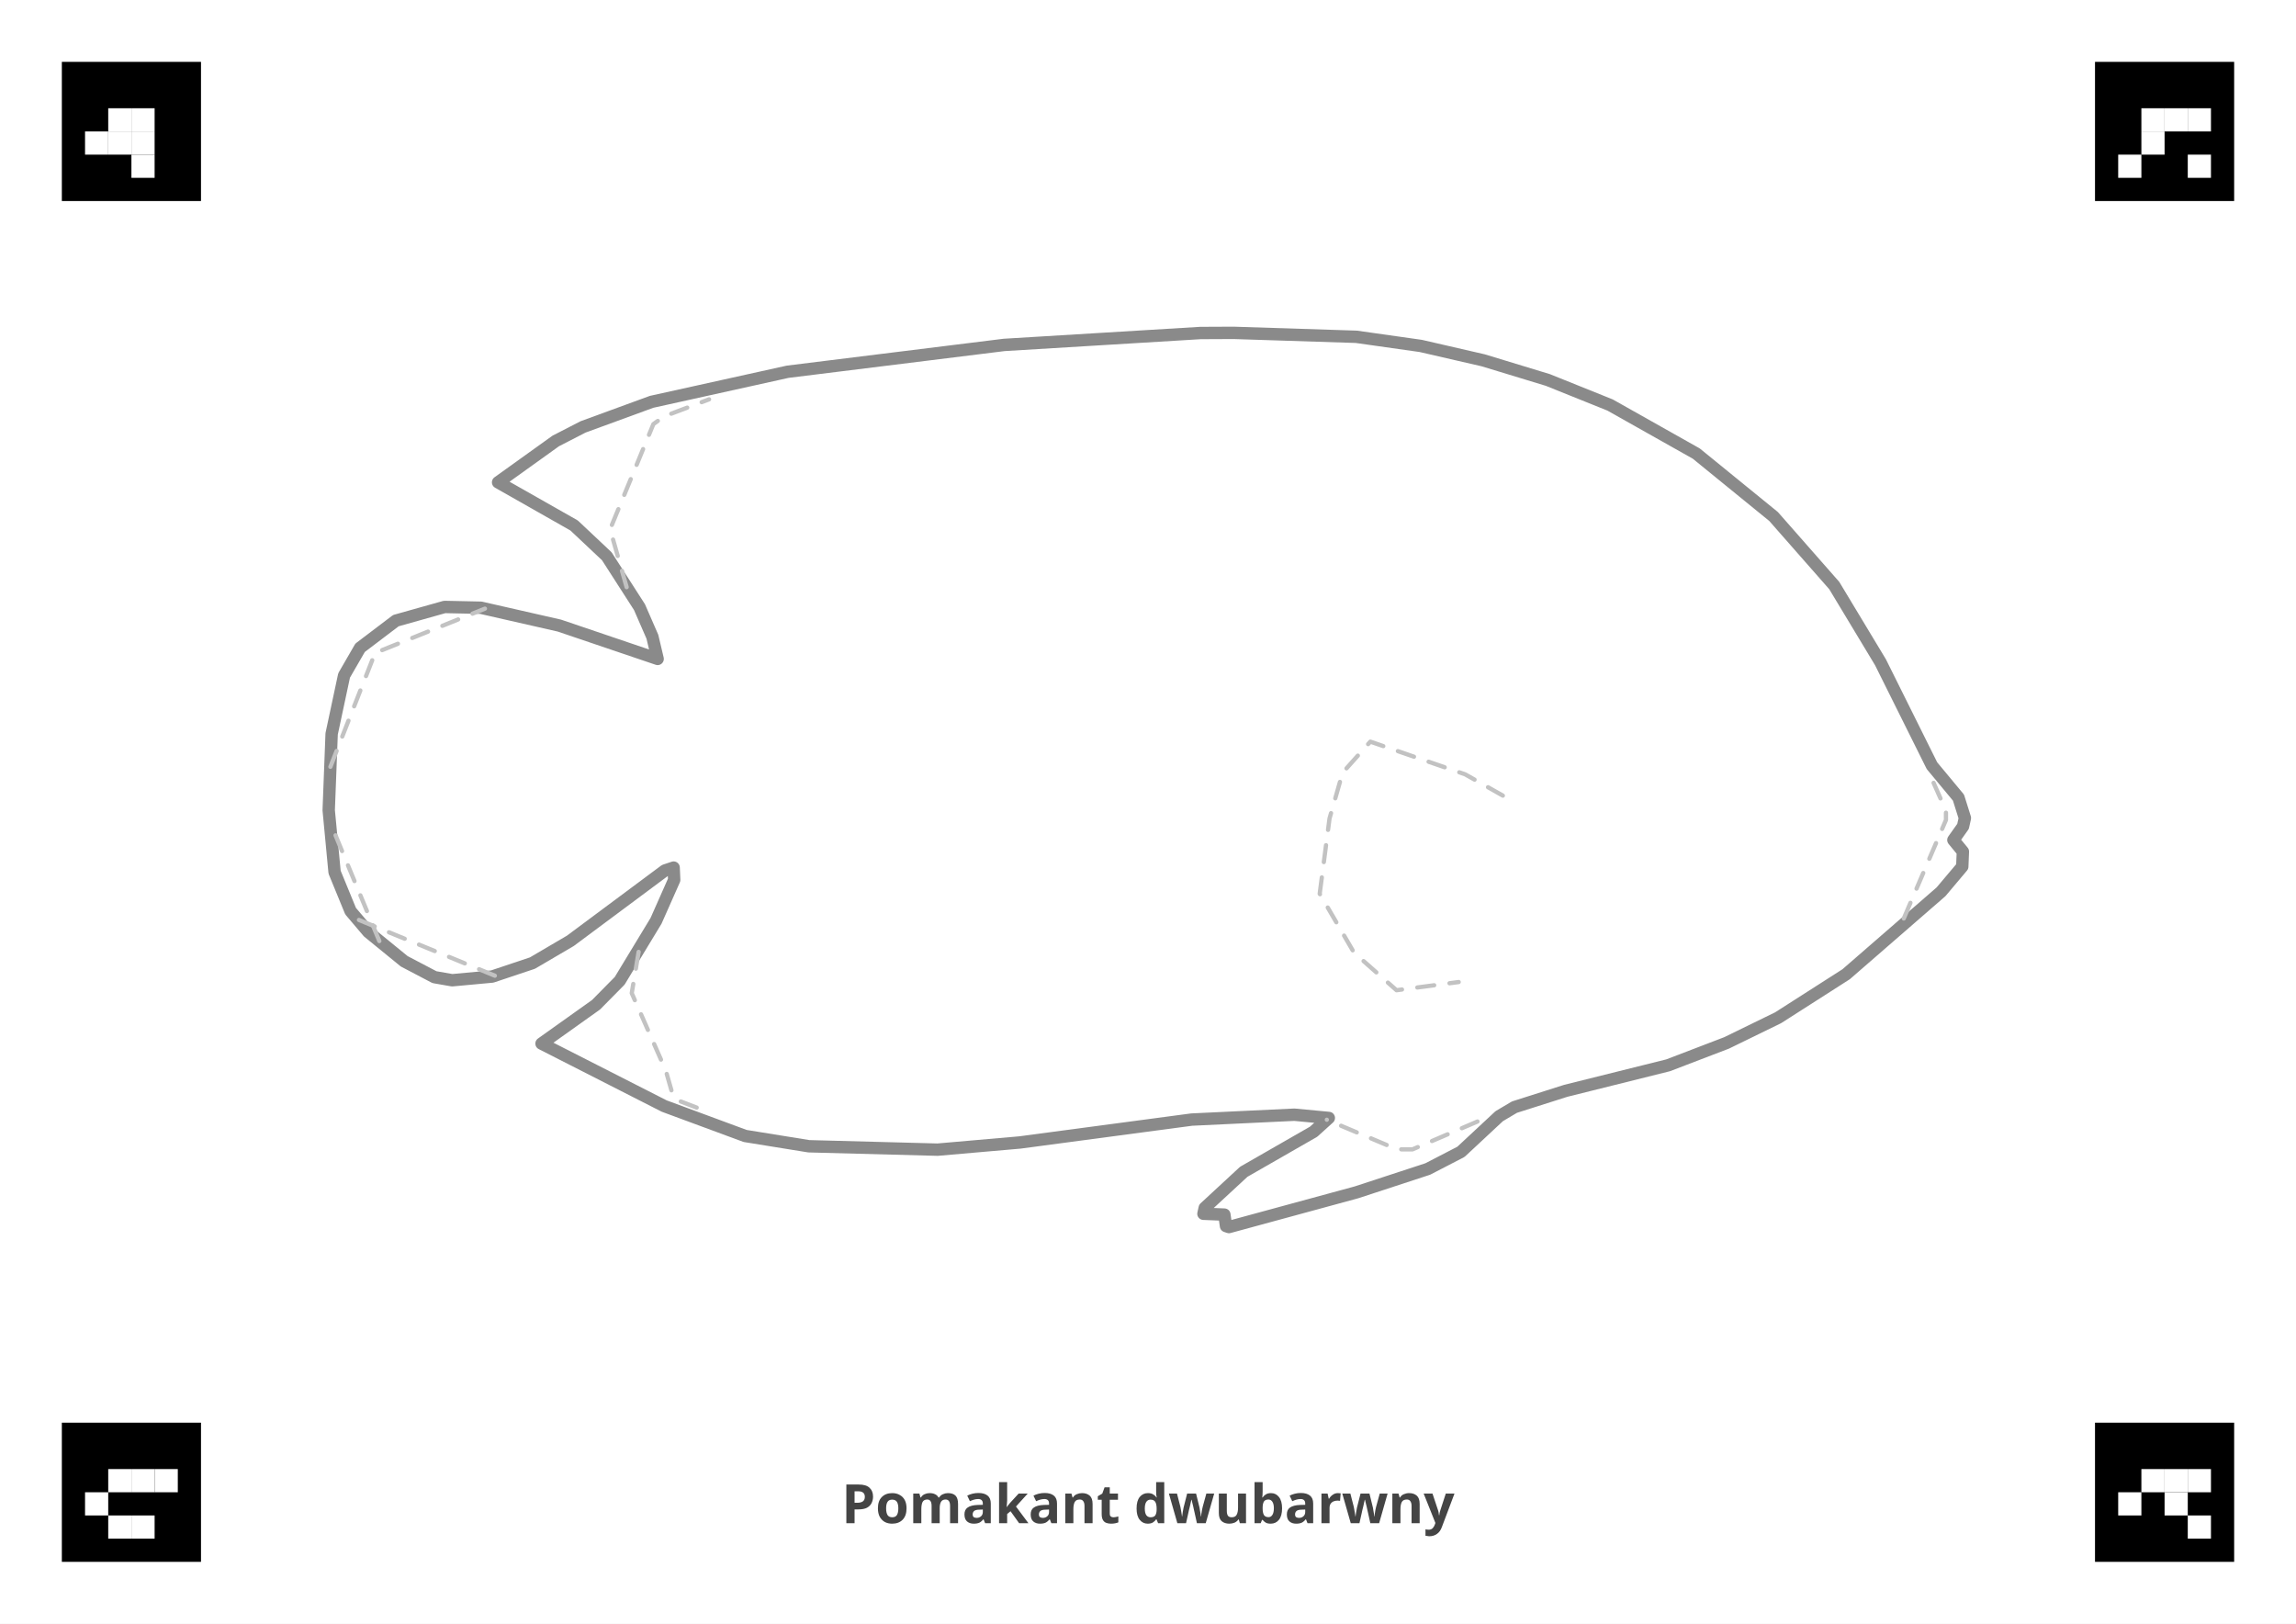
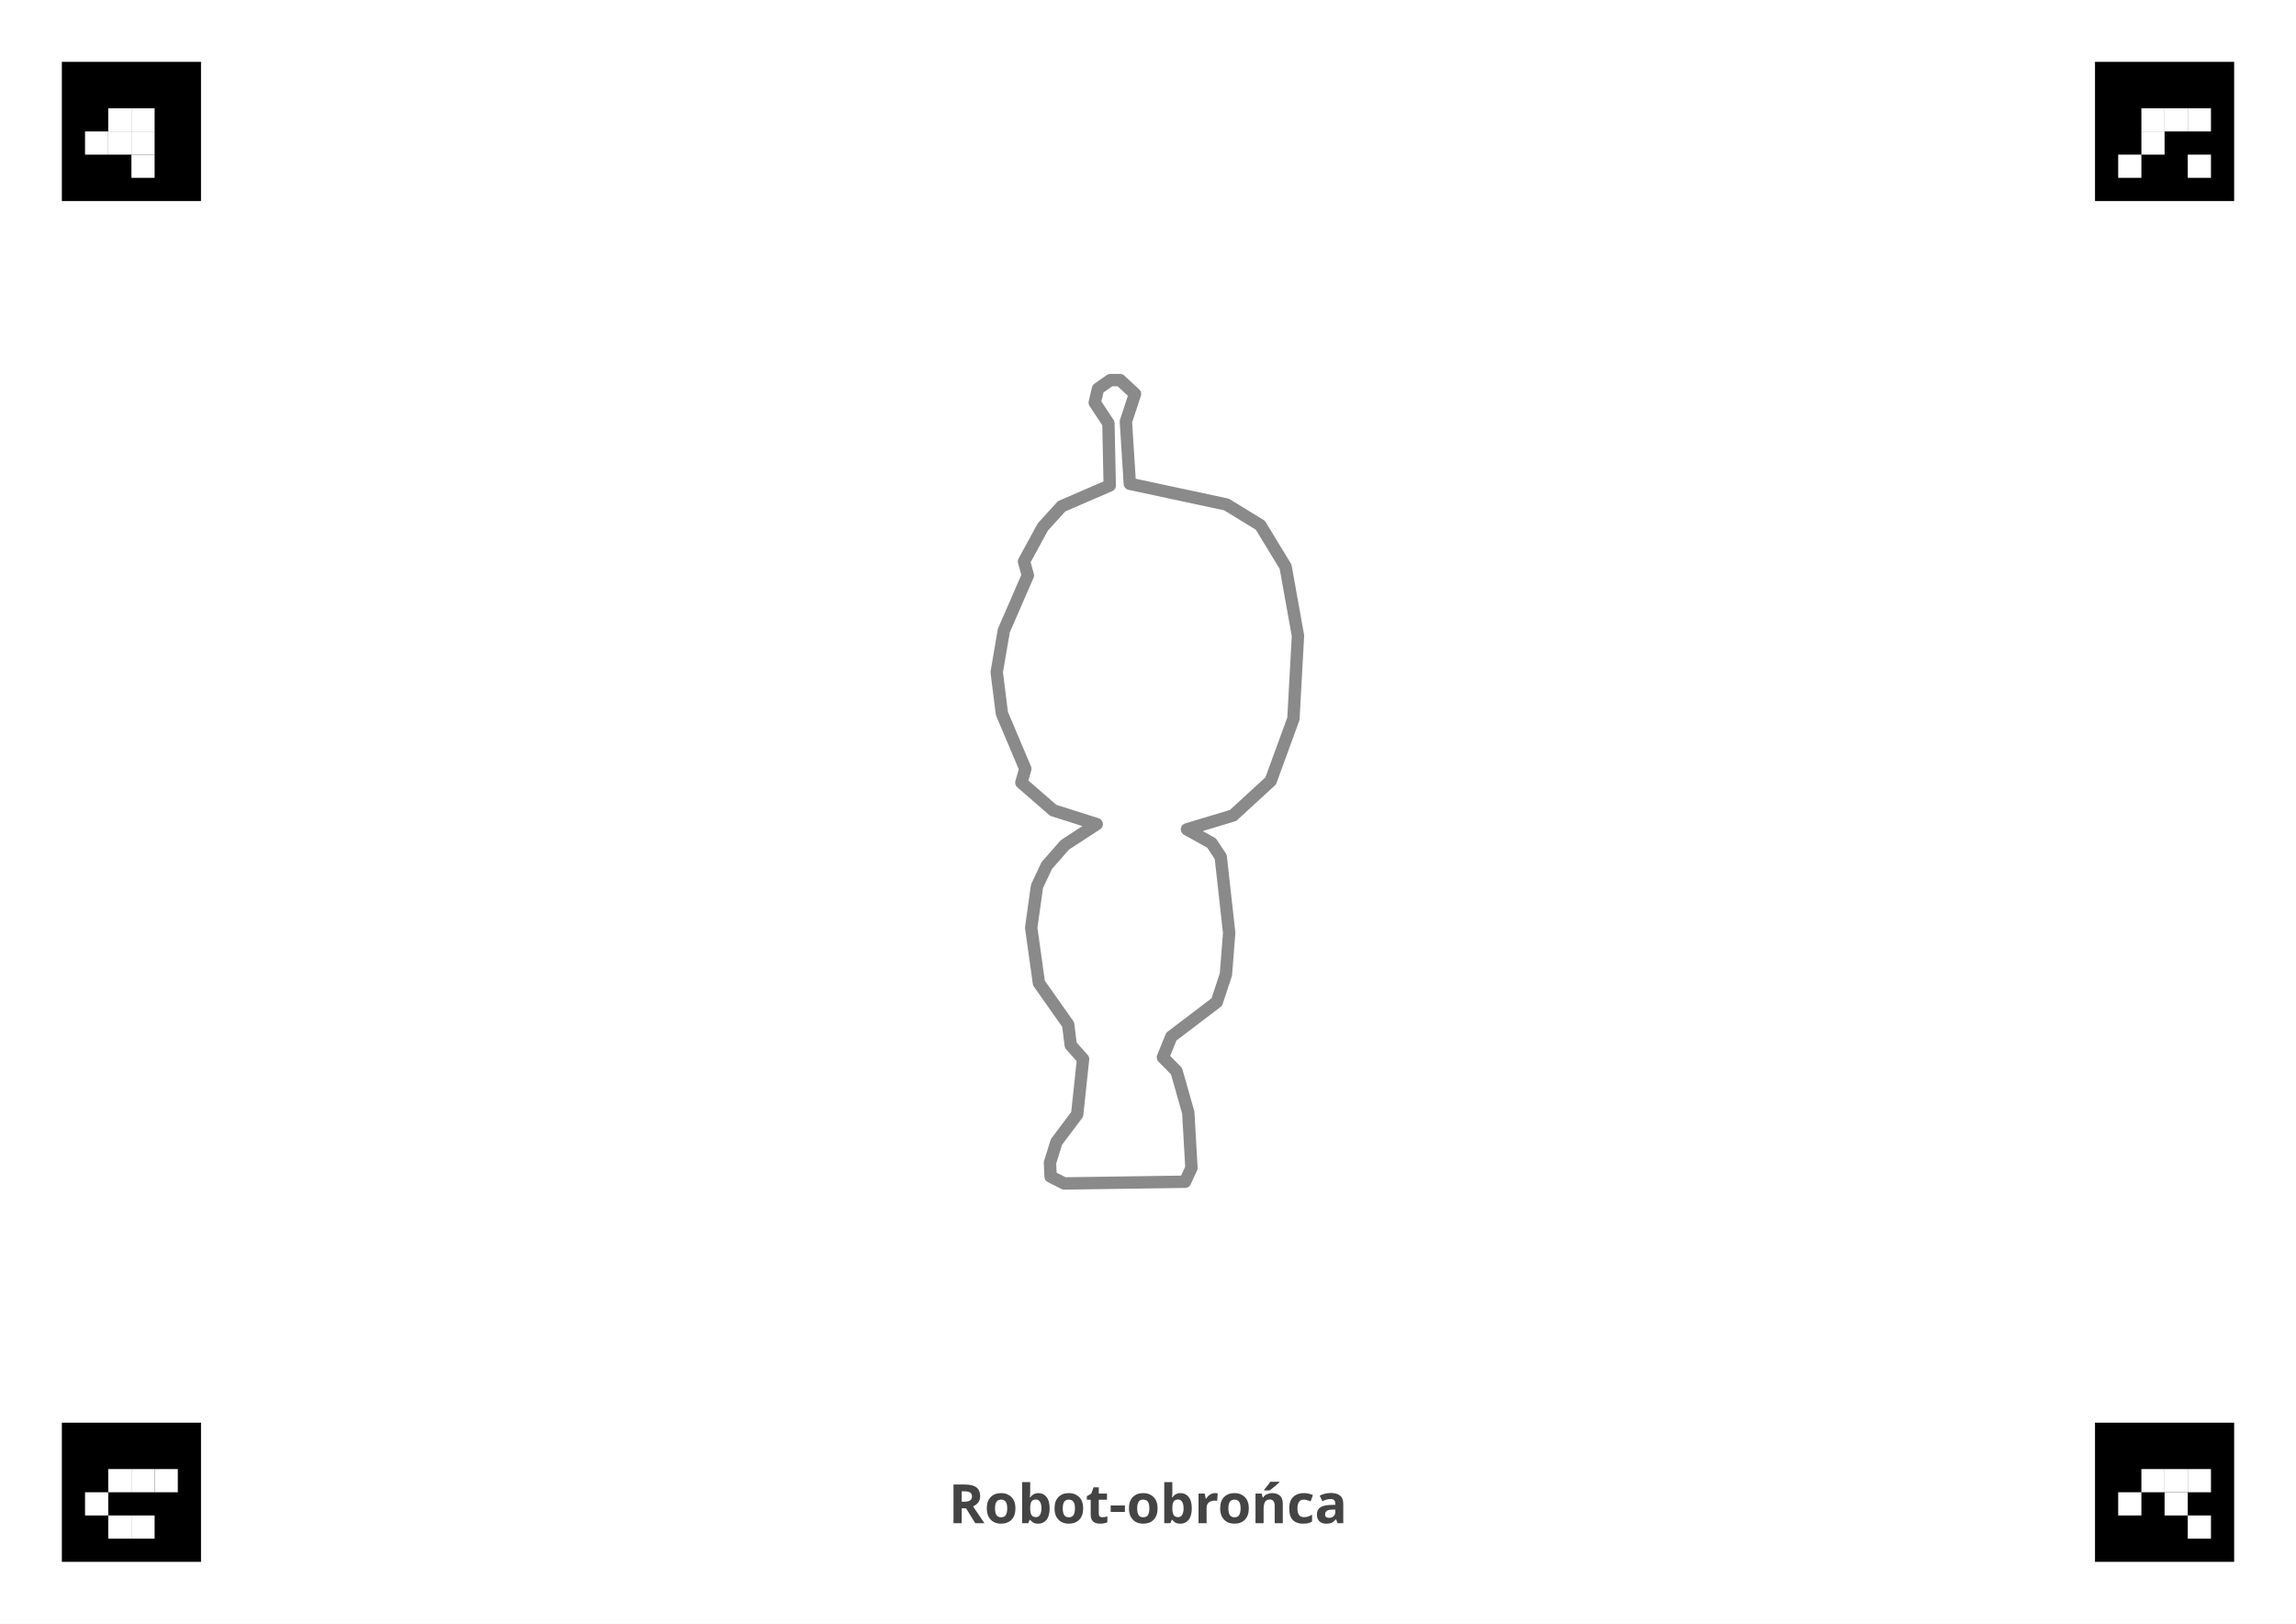
<svg xmlns="http://www.w3.org/2000/svg" width="297mm" height="210mm" viewBox="0 0 297 210">
  <rect width="297" height="210" fill="#fff" />
  <rect x="8" y="8" width="18" height="18" fill="#000" />
  <rect x="14.00" y="14.00" width="3" height="3" fill="#fff" />
  <rect x="17.00" y="14.00" width="3" height="3" fill="#fff" />
  <rect x="11.00" y="17.00" width="3" height="3" fill="#fff" />
  <rect x="14.00" y="17.00" width="3" height="3" fill="#fff" />
  <rect x="17.00" y="17.00" width="3" height="3" fill="#fff" />
  <rect x="17.00" y="20.00" width="3" height="3" fill="#fff" />
  <rect x="271" y="8" width="18" height="18" fill="#000" />
  <rect x="277.00" y="14.00" width="3" height="3" fill="#fff" />
  <rect x="280.00" y="14.00" width="3" height="3" fill="#fff" />
  <rect x="283.00" y="14.00" width="3" height="3" fill="#fff" />
  <rect x="277.00" y="17.00" width="3" height="3" fill="#fff" />
  <rect x="274.00" y="20.00" width="3" height="3" fill="#fff" />
  <rect x="283.00" y="20.00" width="3" height="3" fill="#fff" />
  <rect x="8" y="184" width="18" height="18" fill="#000" />
  <rect x="14.00" y="190.00" width="3" height="3" fill="#fff" />
  <rect x="17.00" y="190.00" width="3" height="3" fill="#fff" />
  <rect x="20.00" y="190.00" width="3" height="3" fill="#fff" />
  <rect x="11.00" y="193.00" width="3" height="3" fill="#fff" />
  <rect x="14.00" y="196.00" width="3" height="3" fill="#fff" />
  <rect x="17.00" y="196.00" width="3" height="3" fill="#fff" />
  <rect x="271" y="184" width="18" height="18" fill="#000" />
  <rect x="277.00" y="190.00" width="3" height="3" fill="#fff" />
  <rect x="280.00" y="190.00" width="3" height="3" fill="#fff" />
  <rect x="283.00" y="190.00" width="3" height="3" fill="#fff" />
  <rect x="274.00" y="193.00" width="3" height="3" fill="#fff" />
  <rect x="280.00" y="193.00" width="3" height="3" fill="#fff" />
  <rect x="283.00" y="196.00" width="3" height="3" fill="#fff" />
-   <path d="M159.58 43.05 L175.45 43.56 L183.78 44.74 L191.86 46.60 L200.21 49.14 L208.27 52.38 L219.42 58.66 L229.42 66.80 L237.27 75.73 L243.25 85.65 L249.91 99.03 L253.34 103.16 L254.17 105.80 L253.93 106.88 L252.68 108.64 L253.91 110.14 L253.83 112.08 L251.08 115.34 L238.81 126.00 L230.01 131.63 L223.35 134.88 L215.78 137.78 L202.54 141.08 L195.90 143.19 L193.93 144.36 L188.98 148.97 L184.69 151.19 L175.47 154.21 L158.97 158.70 L158.59 158.57 L158.38 157.09 L155.67 156.98 L155.84 156.22 L160.89 151.55 L169.92 146.37 L171.89 144.59 L167.43 144.17 L154.15 144.80 L131.94 147.76 L121.28 148.69 L104.63 148.25 L96.39 146.92 L85.92 143.05 L70.05 134.97 L77.10 129.95 L80.16 126.85 L84.86 119.10 L87.21 113.80 L87.14 112.21 L86.00 112.59 L73.78 121.68 L68.87 124.56 L63.67 126.30 L58.49 126.78 L56.20 126.38 L52.29 124.33 L47.64 120.54 L45.35 117.84 L43.28 112.80 L42.52 104.79 L42.90 94.91 L44.51 87.36 L46.58 83.78 L51.21 80.27 L57.51 78.50 L62.21 78.60 L72.36 80.91 L85.07 85.22 L84.39 82.35 L82.72 78.52 L78.49 71.94 L74.26 67.96 L64.43 62.38 L71.89 57.03 L75.43 55.21 L84.29 51.97 L101.89 48.08 L129.89 44.61 L155.27 43.07 Z" fill="#fff" stroke="#8a8a8a" stroke-width="1.6" stroke-linejoin="round" />
-   <path d="M250.12 101.25 L251.72 104.85 L251.72 106.05 L246.92 117.25 L245.76 119.97" fill="none" stroke="#c2c2c2" stroke-width="0.55" stroke-dasharray="2.2 2" stroke-linecap="round" stroke-linejoin="round" />
-   <path d="M191.12 145.05 L182.72 148.65 L180.72 148.65 L173.12 145.45 L171.63 144.82" fill="none" stroke="#c2c2c2" stroke-width="0.55" stroke-dasharray="2.2 2" stroke-linecap="round" stroke-linejoin="round" />
-   <path d="M90.12 143.25 L87.52 142.25 L86.92 141.25 L86.12 138.45 L81.72 128.45 L82.12 126.05 L82.68 122.70" fill="none" stroke="#c2c2c2" stroke-width="0.55" stroke-dasharray="2.2 2" stroke-linecap="round" stroke-linejoin="round" />
-   <path d="M64.01 126.19 L61.72 125.25 L49.52 120.25 L46.26 118.91" fill="none" stroke="#c2c2c2" stroke-width="0.55" stroke-dasharray="2.2 2" stroke-linecap="round" stroke-linejoin="round" />
-   <path d="M49.07 121.71 L47.72 118.45 L44.32 110.25 L42.66 106.24" fill="none" stroke="#c2c2c2" stroke-width="0.55" stroke-dasharray="2.2 2" stroke-linecap="round" stroke-linejoin="round" />
-   <path d="M42.74 99.17 L44.12 95.65 L48.52 84.45 L59.92 79.85 L62.73 78.72" fill="none" stroke="#c2c2c2" stroke-width="0.55" stroke-dasharray="2.2 2" stroke-linecap="round" stroke-linejoin="round" />
-   <path d="M81.06 75.94 L79.72 71.25 L78.92 68.45 L84.52 54.85 L85.92 53.85 L91.72 51.65" fill="none" stroke="#c2c2c2" stroke-width="0.55" stroke-dasharray="2.2 2" stroke-linecap="round" stroke-linejoin="round" />
-   <path d="M194.40 102.90 L189.53 100.15 L177.26 95.92 L173.67 99.94 L171.98 105.86 L170.71 115.59 L175.15 123.21 L180.65 128.07 L188.69 127.01" fill="none" stroke="#c2c2c2" stroke-width="0.55" stroke-dasharray="2.2 2" stroke-linecap="round" stroke-linejoin="round" />
-   <text x="148.5" y="197" text-anchor="middle" font-family="Segoe UI, sans-serif" font-size="7" font-weight="600" fill="#444">Pomakant dwubarwny</text>
+   <path d="M137.66 153.06 L135.90 152.17 L135.82 150.38 L136.66 147.69 L139.34 144.12 L140.10 136.97 L138.51 135.19 L138.17 132.50 L134.39 127.14 L133.39 119.99 L134.14 114.63 L135.40 111.95 L137.75 109.27 L141.87 106.59 L136.24 104.80 L132.12 101.22 L132.63 99.44 L129.60 92.28 L128.93 86.93 L129.85 81.56 L132.96 74.41 L132.46 72.62 L134.90 68.15 L137.33 65.48 L143.55 62.79 L143.38 54.75 L141.61 52.07 L142.03 50.28 L143.63 49.16 L144.89 49.16 L146.82 50.95 L145.64 54.53 L146.15 62.57 L158.66 65.25 L163.03 67.93 L166.30 73.30 L167.90 82.23 L167.31 92.96 L164.37 101.00 L159.50 105.47 L153.54 107.26 L156.73 109.04 L157.91 110.83 L159.00 120.66 L158.58 126.02 L157.40 129.60 L151.52 134.07 L150.43 136.75 L152.19 138.54 L153.71 143.90 L154.12 151.05 L153.29 152.84 Z" fill="#fff" stroke="#8a8a8a" stroke-width="1.6" stroke-linejoin="round" />
+   <text x="148.5" y="197" text-anchor="middle" font-family="Segoe UI, sans-serif" font-size="7" font-weight="600" fill="#444">Robot-obrońca</text>
</svg>
